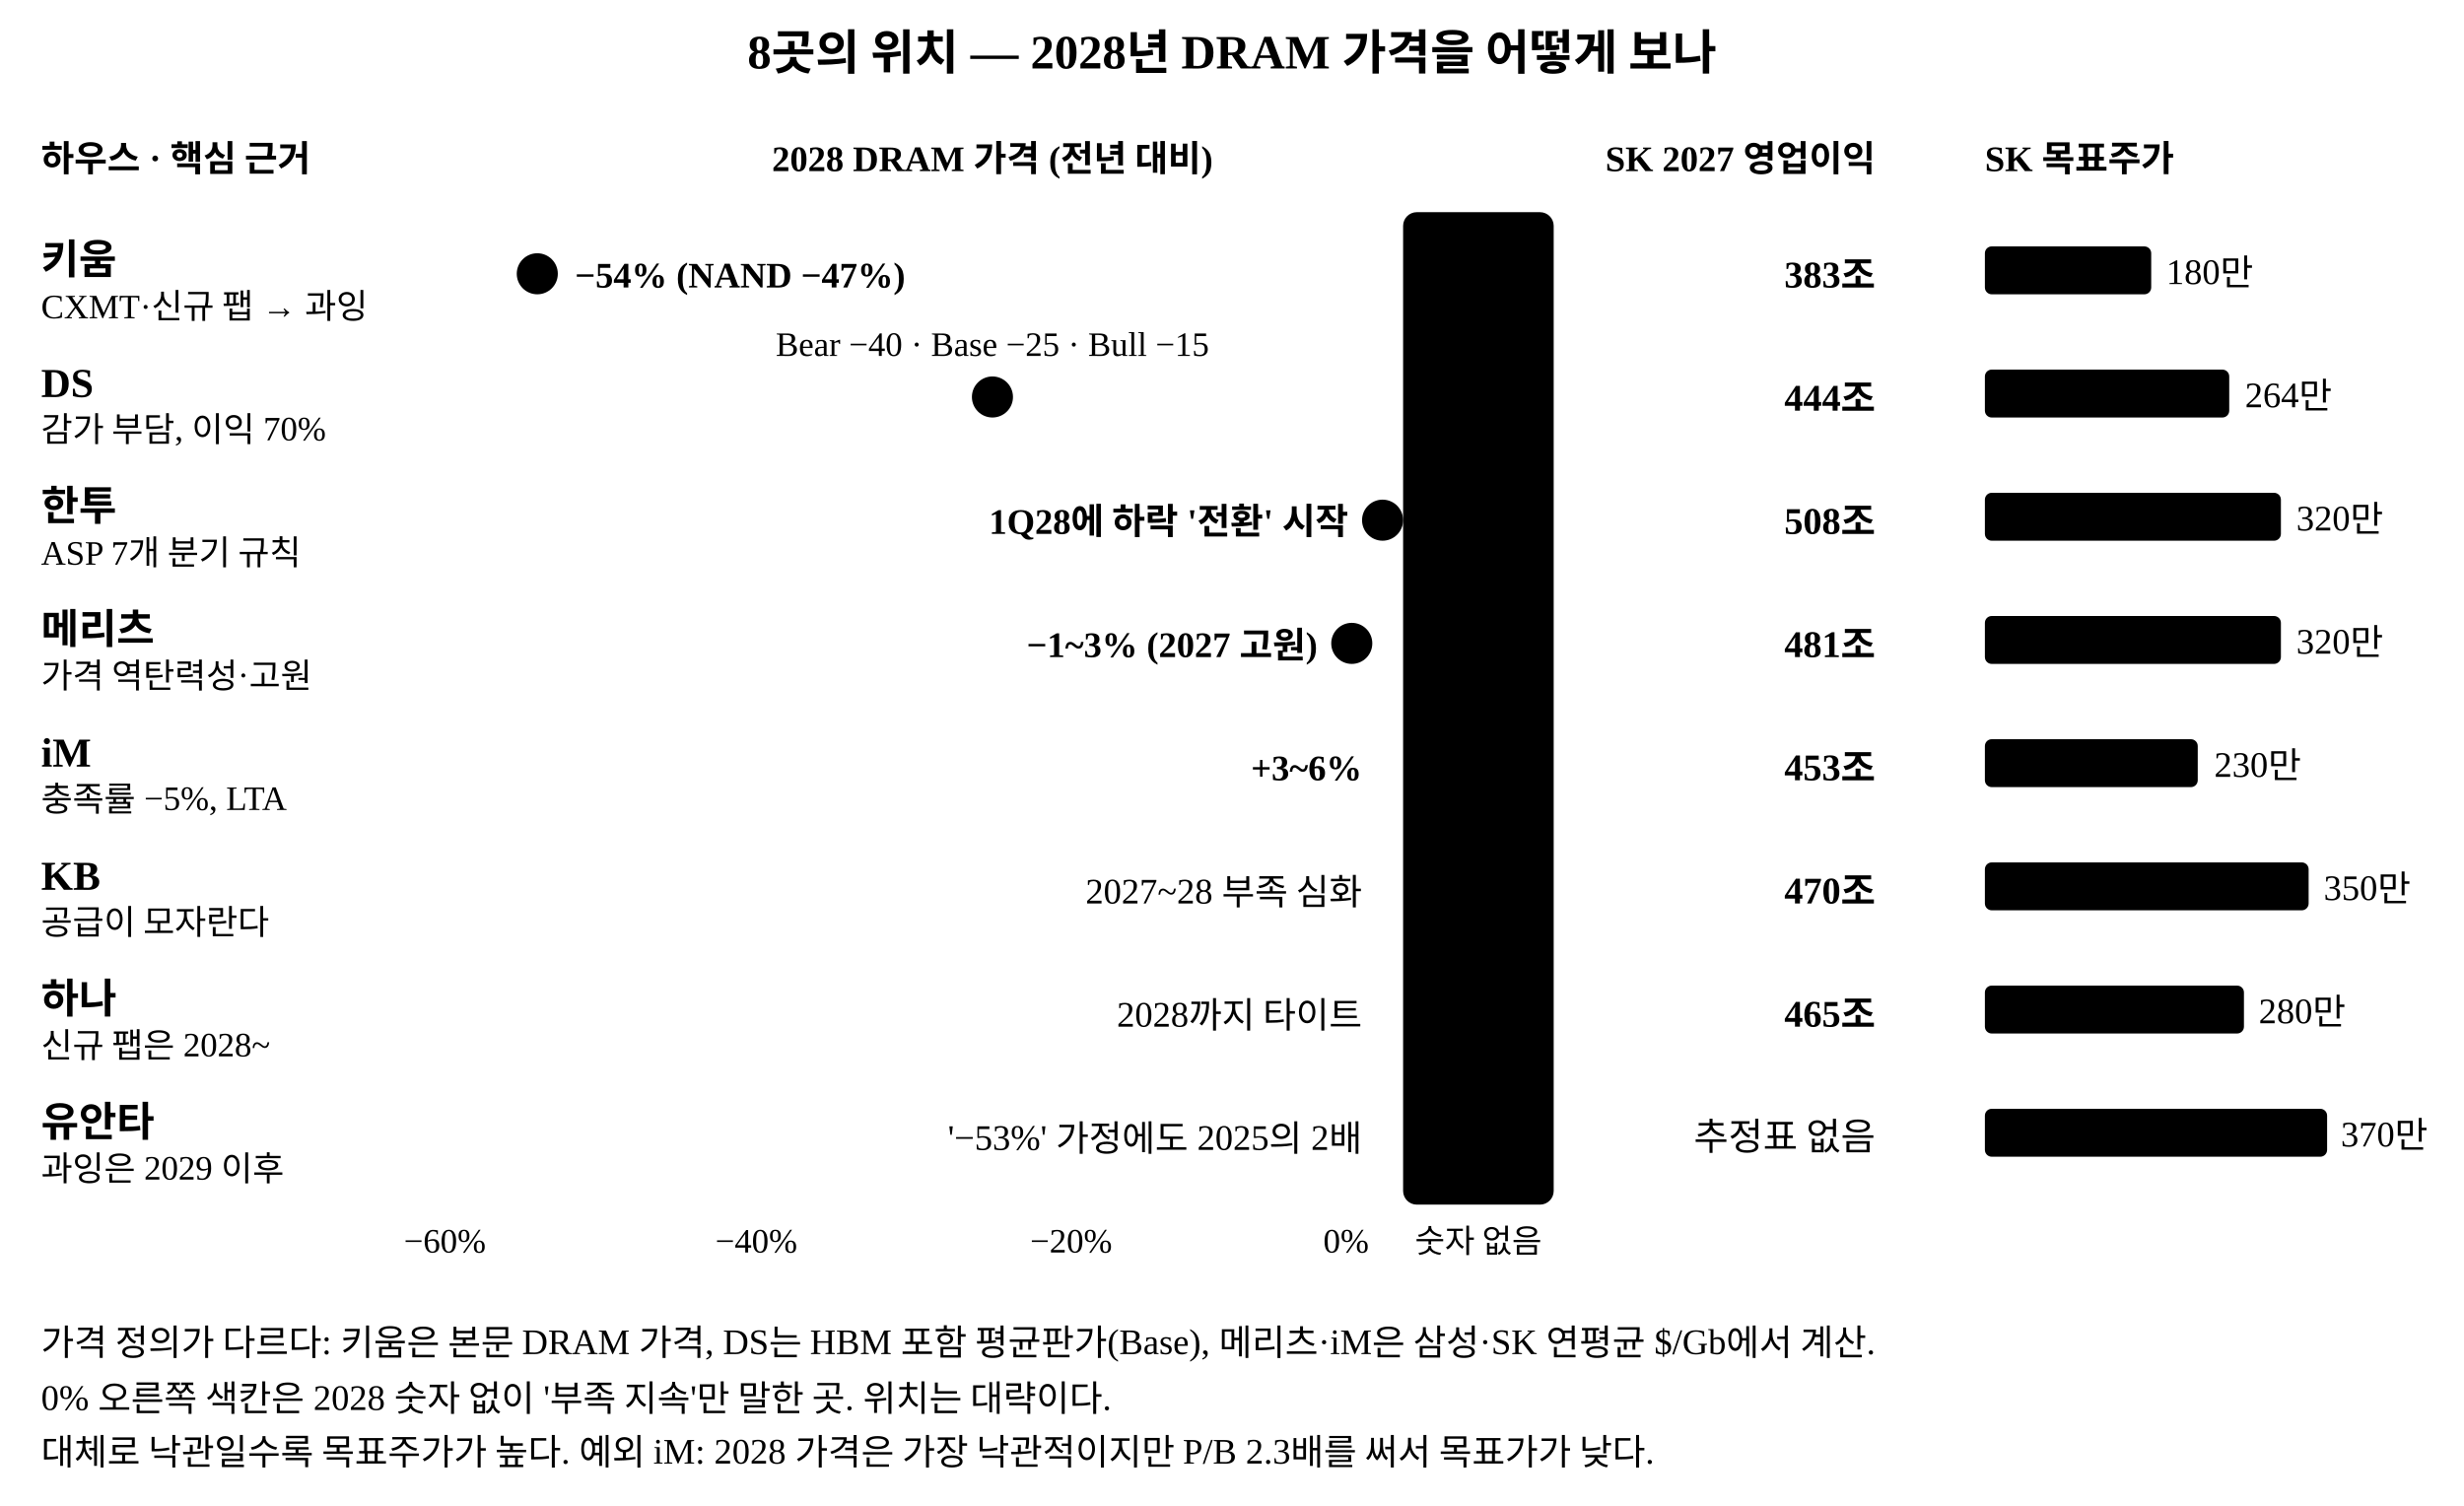
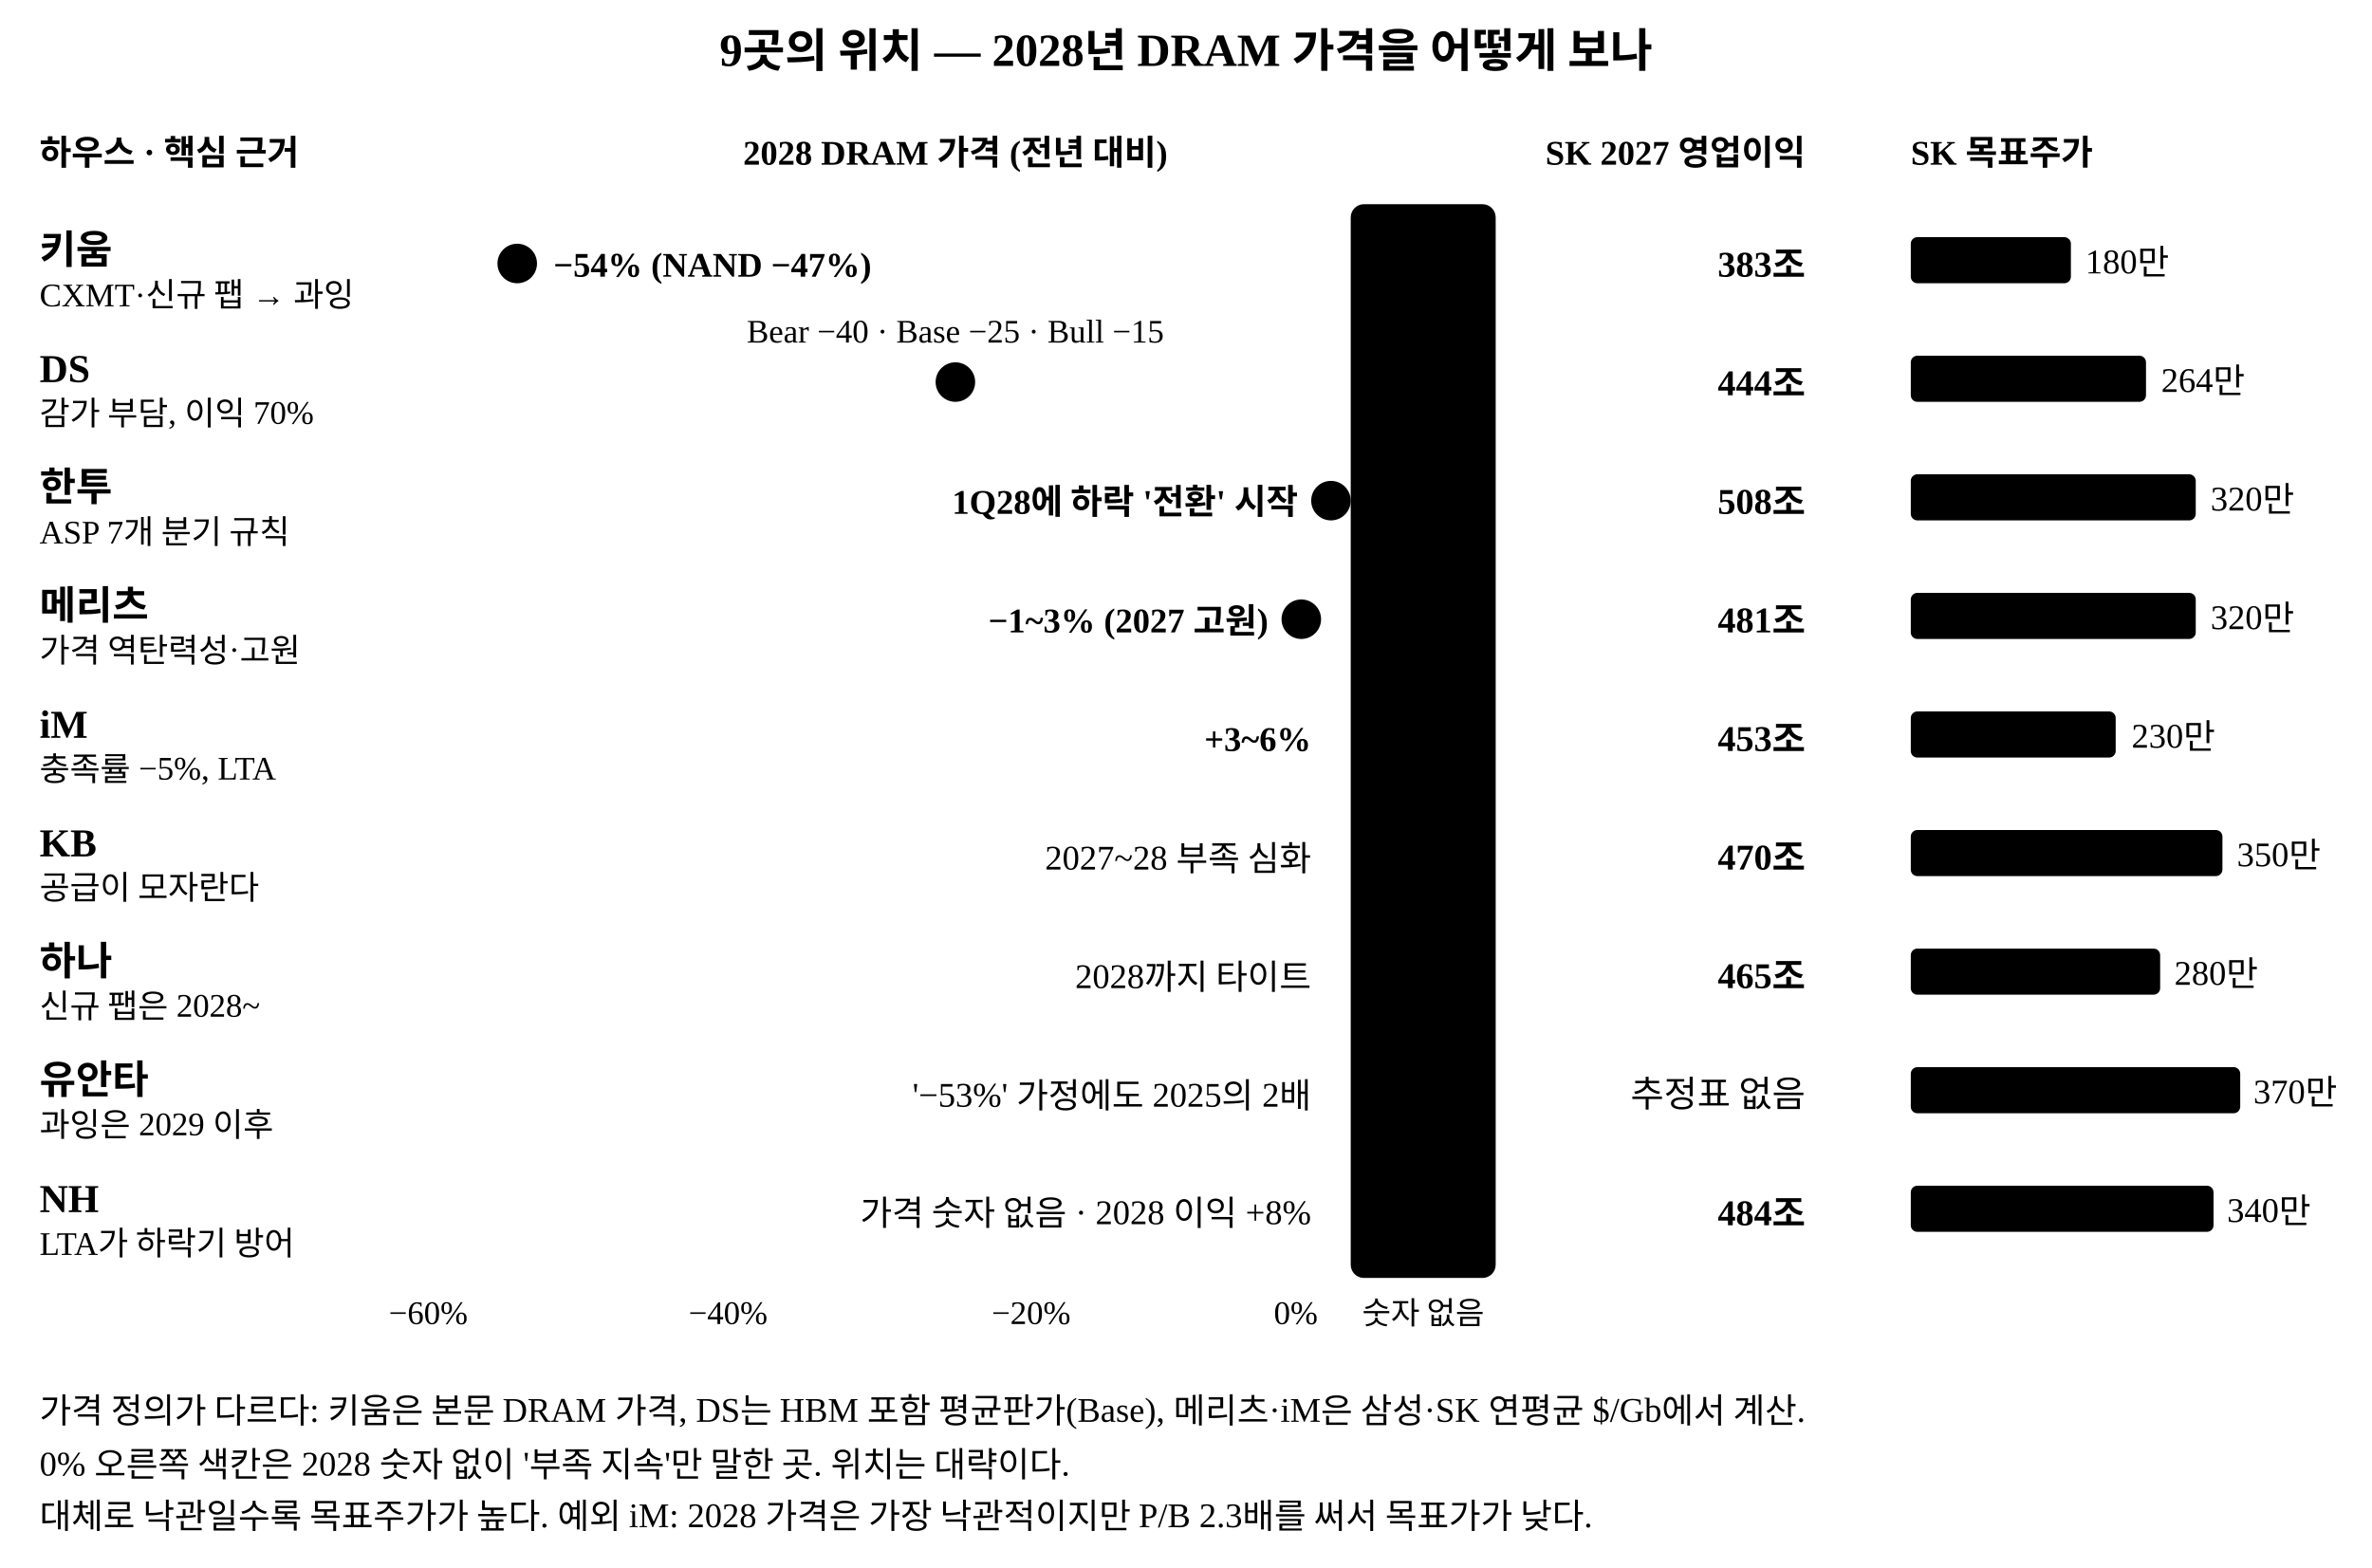
- <svg xmlns="http://www.w3.org/2000/svg" viewBox="0 0 720 440" role="img" aria-label="메모리 전망 8곳의 2028년 DRAM 가격 시각과 2027 SK하이닉스 영업이익·목표주가">
-   <text x="360" y="20" text-anchor="middle" class="dg-t" font-size="14" font-weight="800">8곳의 위치 — 2028년 DRAM 가격을 어떻게 보나</text>
+ <svg xmlns="http://www.w3.org/2000/svg" viewBox="0 0 720 476" role="img" aria-label="메모리 전망 9곳의 2028년 DRAM 가격 시각과 2027 SK하이닉스 영업이익·목표주가">
+   <text x="360" y="20" text-anchor="middle" class="dg-t" font-size="14" font-weight="800">9곳의 위치 — 2028년 DRAM 가격을 어떻게 보나</text>
  <g font-size="10.5" font-weight="700" class="dg-s">
    <text x="12" y="50">하우스 · 핵심 근거</text>
    <text x="290" y="50" text-anchor="middle">2028 DRAM 가격 (전년 대비)</text>
    <text x="548" y="50" text-anchor="end">SK 2027 영업이익</text>
    <text x="580" y="50">SK 목표주가</text>
  </g>
  <line x1="8" y1="58" x2="712" y2="58" class="dg-div" />
-   <rect x="410" y="62" width="44" height="290" rx="4" class="dg-in" />
+   <rect x="410" y="62" width="44" height="326" rx="4" class="dg-in" />
  <g class="dg-div" stroke-dasharray="2 3">
-     <line x1="130" y1="62" x2="130" y2="352" />
-     <line x1="221" y1="62" x2="221" y2="352" />
-     <line x1="313" y1="62" x2="313" y2="352" />
+     <line x1="130" y1="62" x2="130" y2="388" />
+     <line x1="221" y1="62" x2="221" y2="388" />
+     <line x1="313" y1="62" x2="313" y2="388" />
  </g>
-   <line x1="404" y1="62" x2="404" y2="352" class="dg-axis" />
+   <line x1="404" y1="62" x2="404" y2="388" class="dg-axis" />
  <g font-size="10" class="dg-m" text-anchor="middle">
-     <text x="130" y="366">−60%</text>
-     <text x="221" y="366">−40%</text>
-     <text x="313" y="366">−20%</text>
-     <text x="400" y="366" text-anchor="end">0%</text>
-     <text x="432" y="366" font-size="9.5">숫자 없음</text>
+     <text x="130" y="402">−60%</text>
+     <text x="221" y="402">−40%</text>
+     <text x="313" y="402">−20%</text>
+     <text x="400" y="402" text-anchor="end">0%</text>
+     <text x="432" y="402" font-size="9.5">숫자 없음</text>
  </g>
  <g font-size="12" font-weight="800" class="dg-t">
    <text x="12" y="80">키움</text>
    <text x="12" y="116">DS</text>
    <text x="12" y="152">한투</text>
    <text x="12" y="188">메리츠</text>
    <text x="12" y="224">iM</text>
    <text x="12" y="260">KB</text>
    <text x="12" y="296">하나</text>
    <text x="12" y="332">유안타</text>
+     <text x="12" y="368">NH</text>
  </g>
  <g font-size="10" class="dg-s">
    <text x="12" y="93">CXMT·신규 팹 → 과잉</text>
    <text x="12" y="129">감가 부담, 이익 70%</text>
    <text x="12" y="165">ASP 7개 분기 규칙</text>
    <text x="12" y="201">가격 역탄력성·고원</text>
    <text x="12" y="237">충족률 −5%, LTA</text>
    <text x="12" y="273">공급이 모자란다</text>
    <text x="12" y="309">신규 팹은 2028~</text>
    <text x="12" y="345">과잉은 2029 이후</text>
+     <text x="12" y="381">LTA가 하락기 방어</text>
  </g>
  <circle cx="157" cy="80" r="6" class="dg-no" />
  <text x="168" y="84" font-size="10.5" class="dg-t" font-weight="700">−54% (NAND −47%)</text>
  <line x1="221" y1="116" x2="336" y2="116" stroke-width="6" stroke-linecap="round" class="dg-sig" />
  <circle cx="290" cy="116" r="6" class="dg-no" />
  <text x="290" y="104" font-size="10" text-anchor="middle" class="dg-s">Bear −40 · Base −25 · Bull −15</text>
  <circle cx="404" cy="152" r="6" class="dg-rec" />
  <text x="394" y="156" font-size="10.5" text-anchor="end" class="dg-t" font-weight="700">1Q28에 하락 '전환' 시작</text>
  <circle cx="395" cy="188" r="6" class="dg-rec" />
  <text x="385" y="192" font-size="10.5" text-anchor="end" class="dg-t" font-weight="700">−1~3% (2027 고원)</text>
  <circle cx="422" cy="224" r="6" class="dg-ok" />
  <text x="398" y="228" font-size="10.5" text-anchor="end" class="dg-t" font-weight="700">+3~6%</text>
  <circle cx="432" cy="260" r="6" class="dg-gate" />
  <text x="398" y="264" font-size="10.5" text-anchor="end" class="dg-s">2027~28 부족 심화</text>
  <circle cx="432" cy="296" r="6" class="dg-gate" />
  <text x="398" y="300" font-size="10.5" text-anchor="end" class="dg-s">2028까지 타이트</text>
  <circle cx="432" cy="332" r="6" class="dg-gate" />
  <text x="398" y="336" font-size="10.5" text-anchor="end" class="dg-s">'−53%' 가정에도 2025의 2배</text>
+   <circle cx="432" cy="368" r="6" class="dg-gate" />
+   <text x="398" y="372" font-size="10.5" text-anchor="end" class="dg-s">가격 숫자 없음 · 2028 이익 +8%</text>
  <g font-size="11" text-anchor="end" class="dg-t" font-weight="700">
    <text x="548" y="84">383조</text>
    <text x="548" y="120">444조</text>
    <text x="548" y="156">508조</text>
    <text x="548" y="192">481조</text>
    <text x="548" y="228">453조</text>
    <text x="548" y="264">470조</text>
    <text x="548" y="300">465조</text>
    <text x="548" y="336" class="dg-m" font-weight="400">추정표 없음</text>
+     <text x="548" y="372">484조</text>
  </g>
  <g class="dg-io">
    <rect x="580" y="72" width="48.6" height="14" rx="2" />
    <rect x="580" y="108" width="71.4" height="14" rx="2" />
    <rect x="580" y="144" width="86.5" height="14" rx="2" />
    <rect x="580" y="180" width="86.5" height="14" rx="2" />
    <rect x="580" y="216" width="62.2" height="14" rx="2" />
    <rect x="580" y="252" width="94.6" height="14" rx="2" />
    <rect x="580" y="288" width="75.7" height="14" rx="2" />
    <rect x="580" y="324" width="100" height="14" rx="2" />
+     <rect x="580" y="360" width="91.9" height="14" rx="2" />
  </g>
  <g font-size="10.5" class="dg-t">
    <text x="633" y="83">180만</text>
    <text x="656" y="119">264만</text>
    <text x="671" y="155">320만</text>
    <text x="671" y="191">320만</text>
    <text x="647" y="227">230만</text>
    <text x="679" y="263">350만</text>
    <text x="660" y="299">280만</text>
    <text x="684" y="335">370만</text>
+     <text x="676" y="371">340만</text>
  </g>
-   <line x1="8" y1="378" x2="712" y2="378" class="dg-div" />
-   <text x="12" y="396" font-size="10.5" class="dg-s">가격 정의가 다르다: 키움은 본문 DRAM 가격, DS는 HBM 포함 평균판가(Base), 메리츠·iM은 삼성·SK 연평균 $/Gb에서 계산.</text>
-   <text x="12" y="412" font-size="10.5" class="dg-s">0% 오른쪽 색칸은 2028 숫자 없이 '부족 지속'만 말한 곳. 위치는 대략이다.</text>
-   <text x="12" y="428" font-size="10.5" class="dg-s">대체로 낙관일수록 목표주가가 높다. 예외 iM: 2028 가격은 가장 낙관적이지만 P/B 2.3배를 써서 목표가가 낮다.</text>
+   <line x1="8" y1="414" x2="712" y2="414" class="dg-div" />
+   <text x="12" y="432" font-size="10.5" class="dg-s">가격 정의가 다르다: 키움은 본문 DRAM 가격, DS는 HBM 포함 평균판가(Base), 메리츠·iM은 삼성·SK 연평균 $/Gb에서 계산.</text>
+   <text x="12" y="448" font-size="10.5" class="dg-s">0% 오른쪽 색칸은 2028 숫자 없이 '부족 지속'만 말한 곳. 위치는 대략이다.</text>
+   <text x="12" y="464" font-size="10.5" class="dg-s">대체로 낙관일수록 목표주가가 높다. 예외 iM: 2028 가격은 가장 낙관적이지만 P/B 2.3배를 써서 목표가가 낮다.</text>
</svg>
